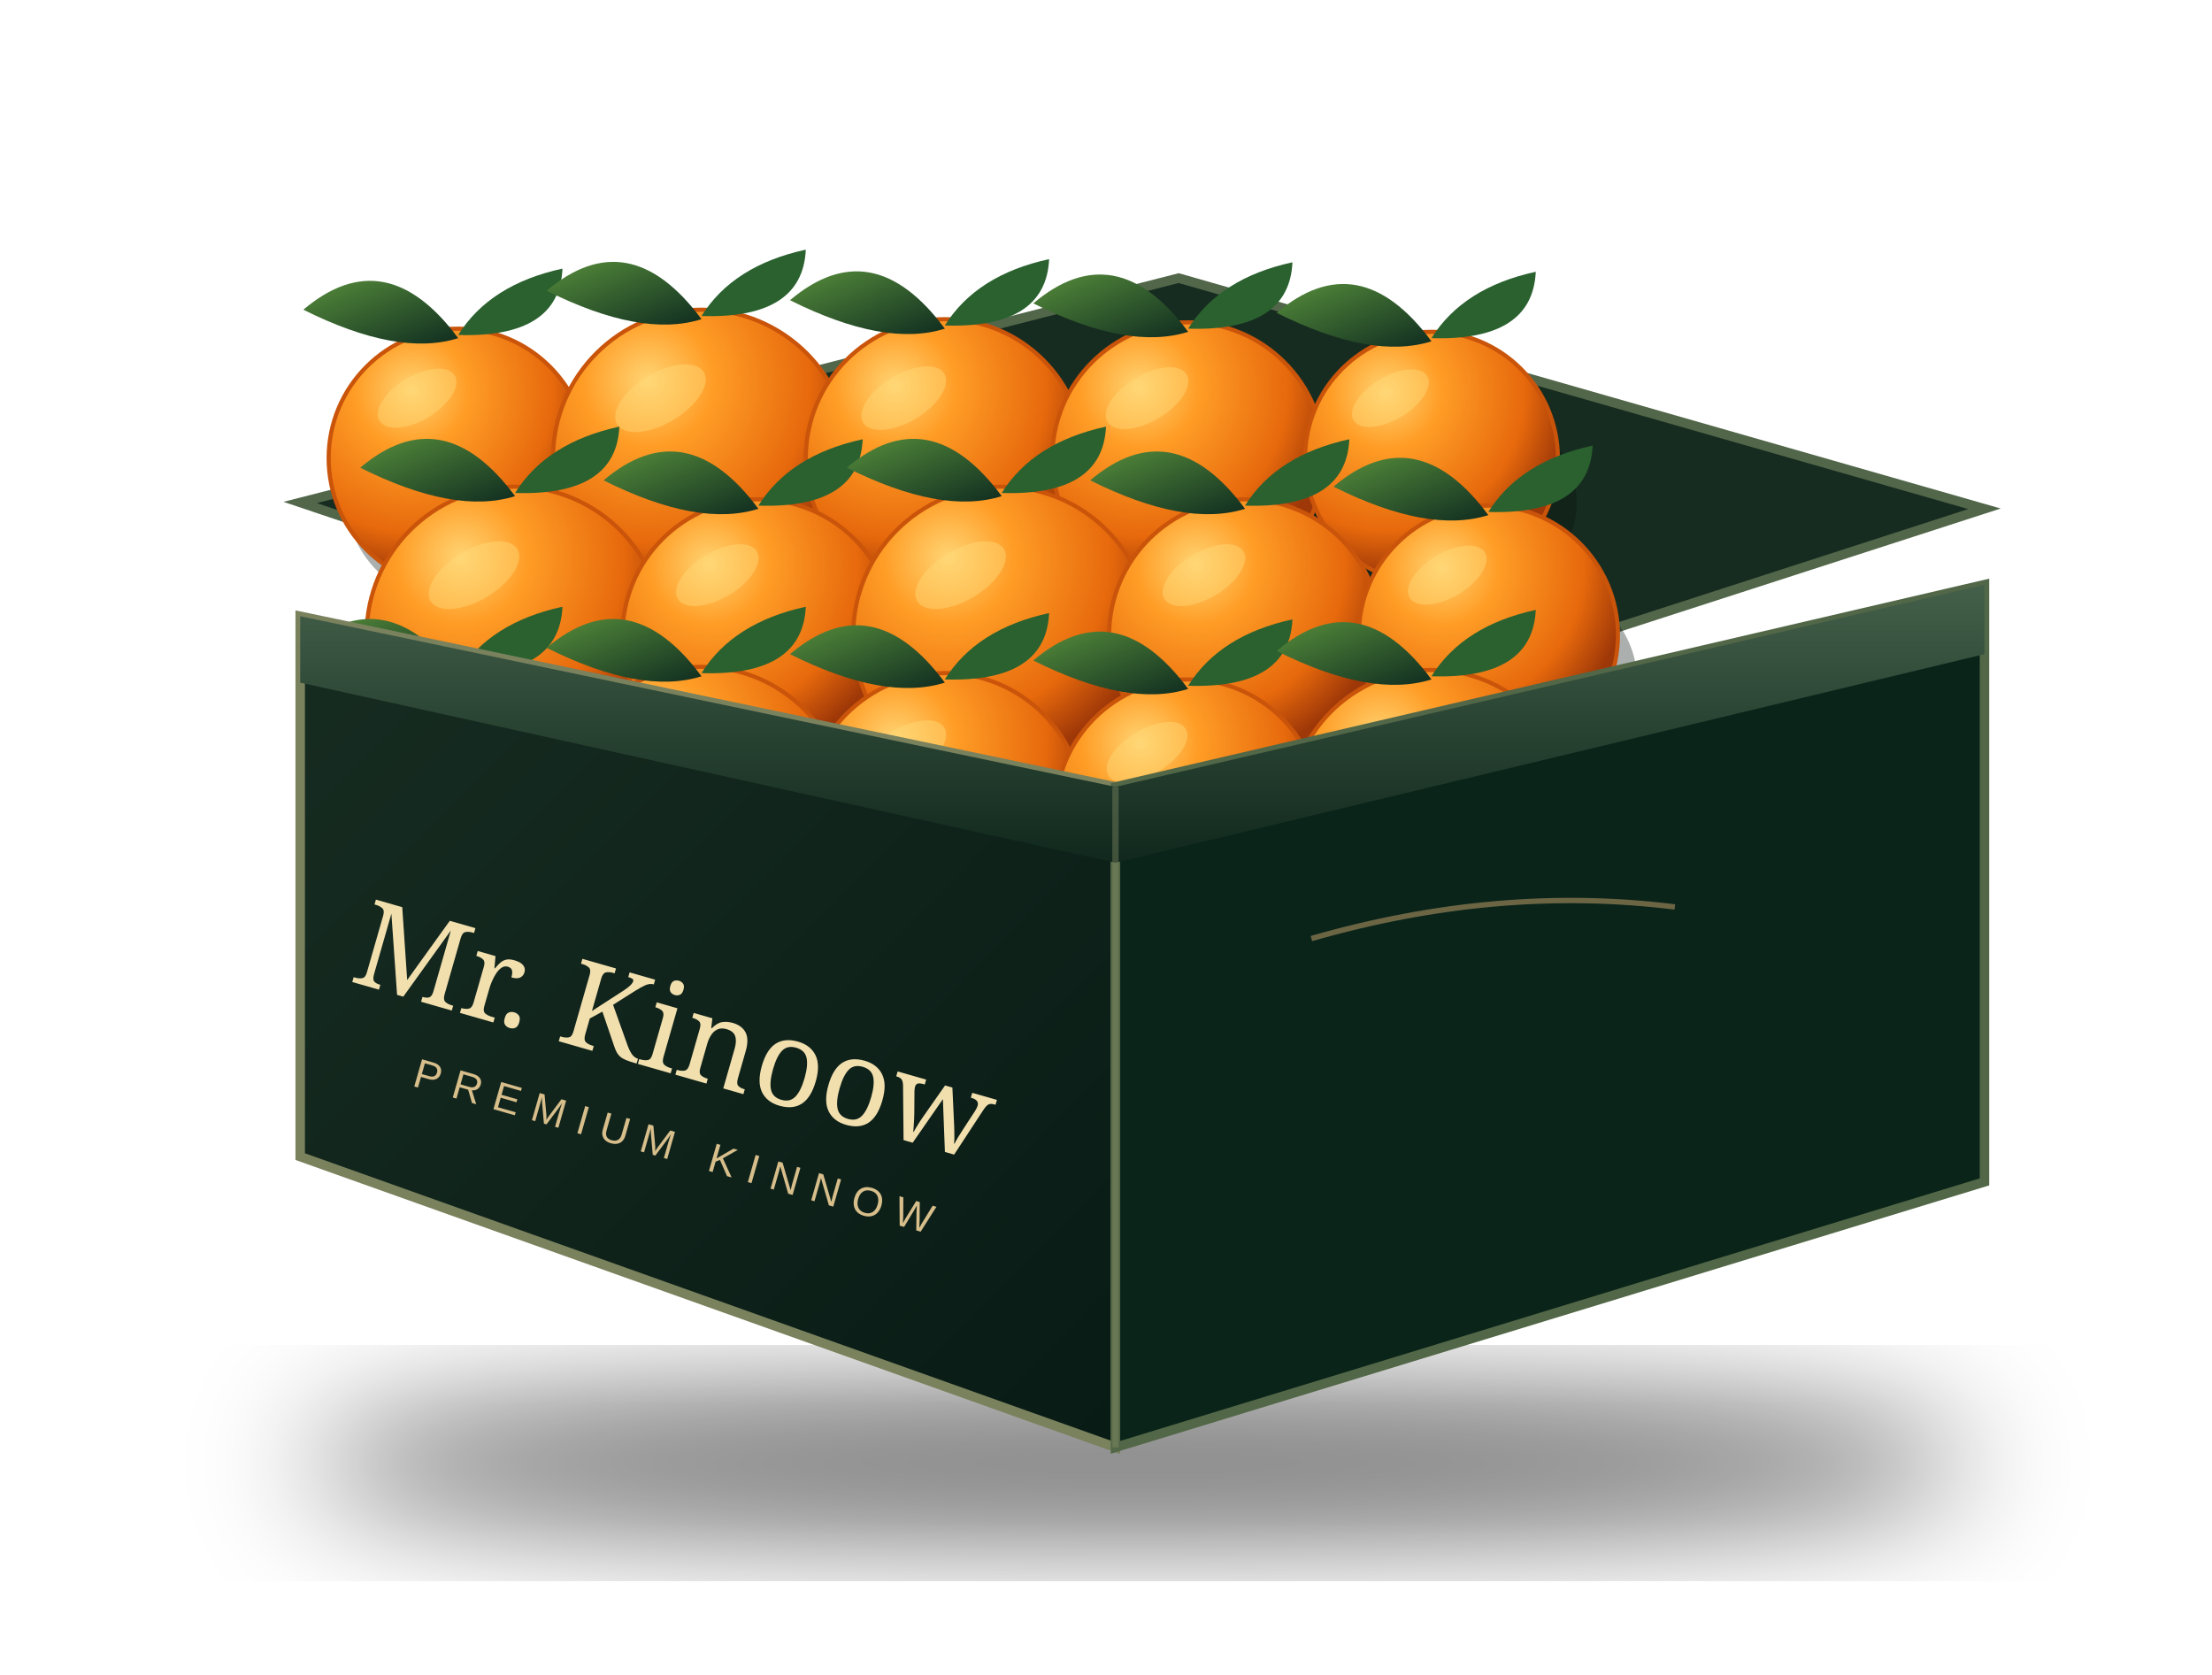
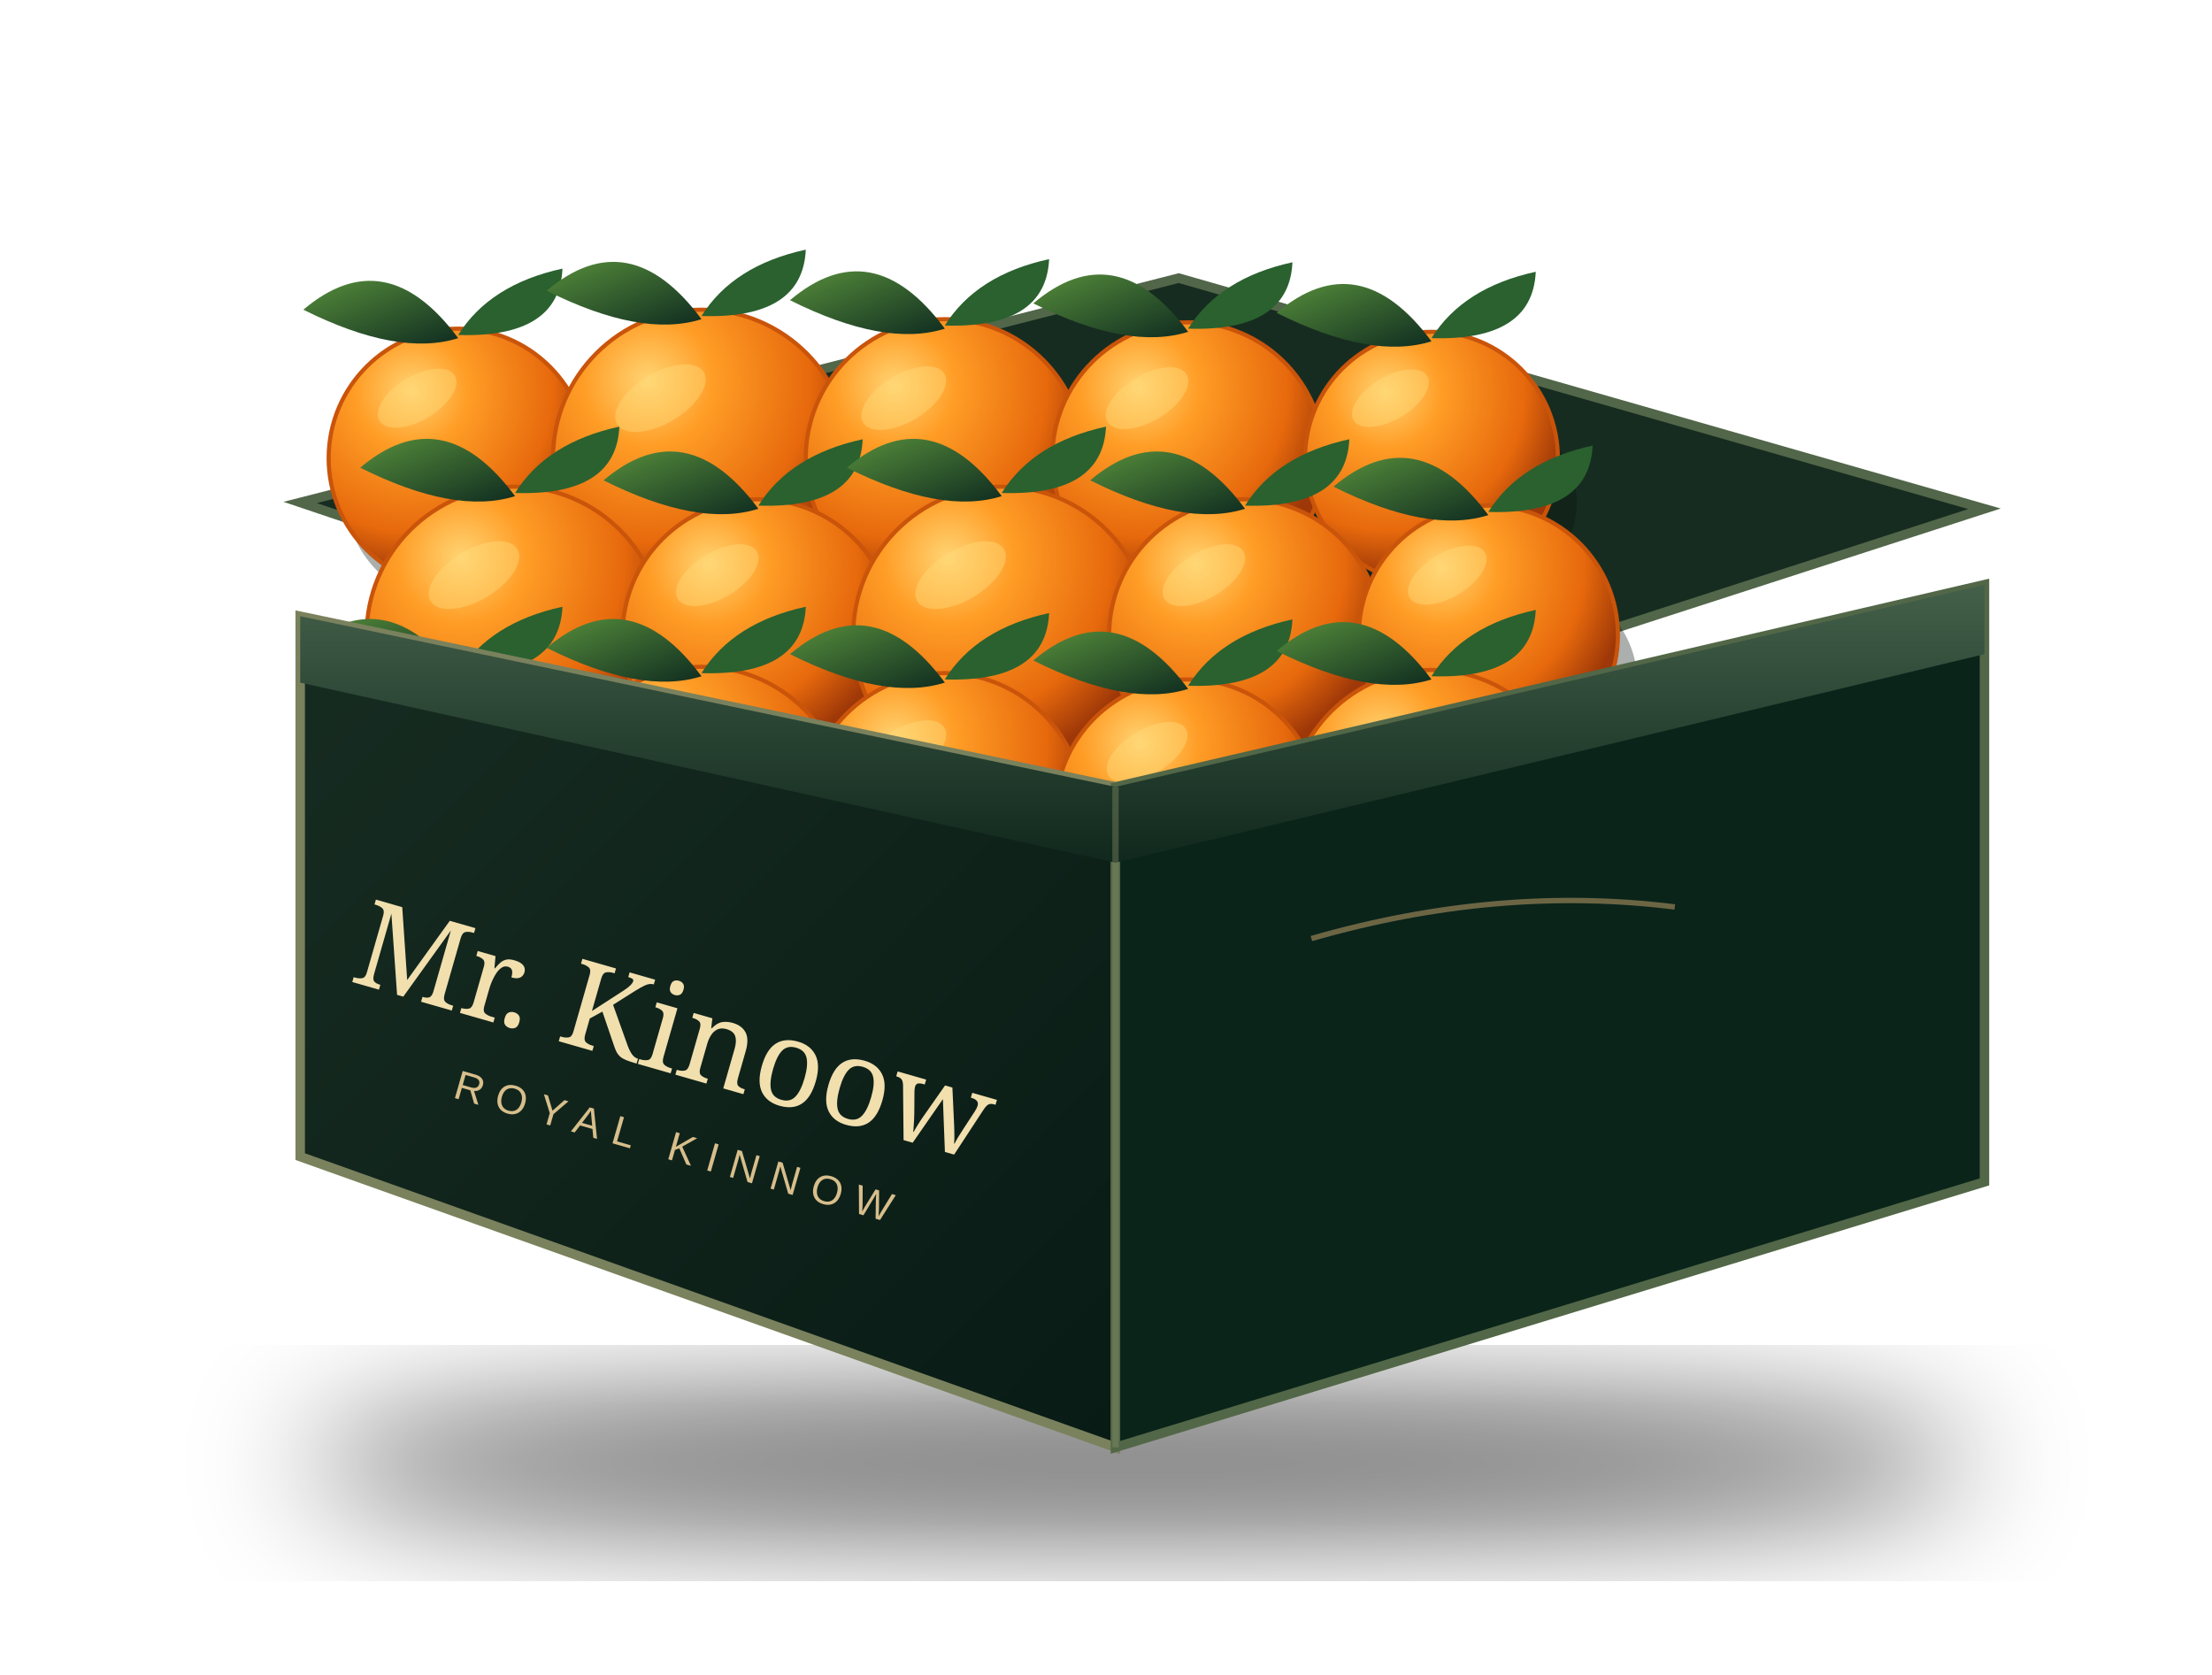
<svg xmlns="http://www.w3.org/2000/svg" width="700" height="530" viewBox="0 0 700 530">
  <defs>
    <radialGradient id="orange" cx="32%" cy="24%" r="73%">
      <stop stop-color="#ffd473" />
      <stop offset=".30" stop-color="#ff9d26" />
      <stop offset=".75" stop-color="#e7690c" />
      <stop offset="1" stop-color="#9f3808" />
    </radialGradient>
    <linearGradient id="leaf" x2="1" y2="1">
      <stop stop-color="#568d3b" />
      <stop offset="1" stop-color="#102d20" />
    </linearGradient>
    <linearGradient id="wall" x1="0" y1="0" x2="1" y2="1">
      <stop stop-color="#172c21" />
      <stop offset="1" stop-color="#081b15" />
    </linearGradient>
    <linearGradient id="rim" x2="0" y2="1">
      <stop stop-color="#44604a" />
      <stop offset="1" stop-color="#10281d" />
    </linearGradient>
    <filter id="shadow">
      <feGaussianBlur stdDeviation="20" />
    </filter>
  </defs>
  <ellipse cx="360" cy="463" rx="265" ry="31" fill="#000" opacity=".48" filter="url(#shadow)" />
  <path d="M95 159 L373 88 628 161 359 248Z" fill="#172c20" stroke="#52664a" stroke-width="3" />
  <g>
    <ellipse cx="151" cy="159" rx="41" ry="34.0" fill="#0a150e" opacity=".34" />
    <circle cx="145" cy="145" r="41" fill="url(#orange)" stroke="#c9540a" stroke-width="1.3" />
    <ellipse cx="132" cy="126" rx="13.9" ry="7.0" transform="rotate(-31 132 126)" fill="#ffda79" opacity=".44" />
    <path d="M145 107 Q122 76 96 98 Q126 113 145 107Z" fill="url(#leaf)" />
    <path d="M145 106 Q155 90 178 85 Q177 107 145 106Z" fill="#2a612f" />
    <ellipse cx="228" cy="159" rx="47" ry="39.0" fill="#0a150e" opacity=".34" />
    <circle cx="222" cy="145" r="47" fill="url(#orange)" stroke="#c9540a" stroke-width="1.3" />
    <ellipse cx="209" cy="126" rx="16.0" ry="8.0" transform="rotate(-31 209 126)" fill="#ffda79" opacity=".44" />
    <path d="M222 101 Q199 70 173 92 Q203 107 222 101Z" fill="url(#leaf)" />
    <path d="M222 100 Q232 84 255 79 Q254 101 222 100Z" fill="#2a612f" />
    <ellipse cx="305" cy="159" rx="44" ry="36.5" fill="#0a150e" opacity=".34" />
    <circle cx="299" cy="145" r="44" fill="url(#orange)" stroke="#c9540a" stroke-width="1.3" />
    <ellipse cx="286" cy="126" rx="15.0" ry="7.5" transform="rotate(-31 286 126)" fill="#ffda79" opacity=".44" />
    <path d="M299 104 Q276 73 250 95 Q280 110 299 104Z" fill="url(#leaf)" />
    <path d="M299 103 Q309 87 332 82 Q331 104 299 103Z" fill="#2a612f" />
    <ellipse cx="382" cy="159" rx="43" ry="35.7" fill="#0a150e" opacity=".34" />
    <circle cx="376" cy="145" r="43" fill="url(#orange)" stroke="#c9540a" stroke-width="1.3" />
    <ellipse cx="363" cy="126" rx="14.6" ry="7.3" transform="rotate(-31 363 126)" fill="#ffda79" opacity=".44" />
    <path d="M376 105 Q353 74 327 96 Q357 111 376 105Z" fill="url(#leaf)" />
    <path d="M376 104 Q386 88 409 83 Q408 105 376 104Z" fill="#2a612f" />
    <ellipse cx="459" cy="159" rx="40" ry="33.2" fill="#0a150e" opacity=".34" />
    <circle cx="453" cy="145" r="40" fill="url(#orange)" stroke="#c9540a" stroke-width="1.3" />
    <ellipse cx="440" cy="126" rx="13.6" ry="6.8" transform="rotate(-31 440 126)" fill="#ffda79" opacity=".44" />
    <path d="M453 108 Q430 77 404 99 Q434 114 453 108Z" fill="url(#leaf)" />
    <path d="M453 107 Q463 91 486 86 Q485 108 453 107Z" fill="#2a612f" />
    <ellipse cx="169" cy="215" rx="47" ry="39.0" fill="#0a150e" opacity=".34" />
    <circle cx="163" cy="201" r="47" fill="url(#orange)" stroke="#c9540a" stroke-width="1.3" />
    <ellipse cx="150" cy="182" rx="16.0" ry="8.0" transform="rotate(-31 150 182)" fill="#ffda79" opacity=".44" />
    <path d="M163 157 Q140 126 114 148 Q144 163 163 157Z" fill="url(#leaf)" />
    <path d="M163 156 Q173 140 196 135 Q195 157 163 156Z" fill="#2a612f" />
    <ellipse cx="246" cy="215" rx="43" ry="35.7" fill="#0a150e" opacity=".34" />
    <circle cx="240" cy="201" r="43" fill="url(#orange)" stroke="#c9540a" stroke-width="1.3" />
    <ellipse cx="227" cy="182" rx="14.6" ry="7.3" transform="rotate(-31 227 182)" fill="#ffda79" opacity=".44" />
    <path d="M240 161 Q217 130 191 152 Q221 167 240 161Z" fill="url(#leaf)" />
    <path d="M240 160 Q250 144 273 139 Q272 161 240 160Z" fill="#2a612f" />
    <ellipse cx="323" cy="215" rx="47" ry="39.0" fill="#0a150e" opacity=".34" />
    <circle cx="317" cy="201" r="47" fill="url(#orange)" stroke="#c9540a" stroke-width="1.3" />
    <ellipse cx="304" cy="182" rx="16.0" ry="8.0" transform="rotate(-31 304 182)" fill="#ffda79" opacity=".44" />
    <path d="M317 157 Q294 126 268 148 Q298 163 317 157Z" fill="url(#leaf)" />
    <path d="M317 156 Q327 140 350 135 Q349 157 317 156Z" fill="#2a612f" />
    <ellipse cx="400" cy="215" rx="43" ry="35.7" fill="#0a150e" opacity=".34" />
    <circle cx="394" cy="201" r="43" fill="url(#orange)" stroke="#c9540a" stroke-width="1.3" />
    <ellipse cx="381" cy="182" rx="14.6" ry="7.3" transform="rotate(-31 381 182)" fill="#ffda79" opacity=".44" />
    <path d="M394 161 Q371 130 345 152 Q375 167 394 161Z" fill="url(#leaf)" />
    <path d="M394 160 Q404 144 427 139 Q426 161 394 160Z" fill="#2a612f" />
    <ellipse cx="477" cy="215" rx="41" ry="34.0" fill="#0a150e" opacity=".34" />
    <circle cx="471" cy="201" r="41" fill="url(#orange)" stroke="#c9540a" stroke-width="1.3" />
    <ellipse cx="458" cy="182" rx="13.9" ry="7.0" transform="rotate(-31 458 182)" fill="#ffda79" opacity=".44" />
    <path d="M471 163 Q448 132 422 154 Q452 169 471 163Z" fill="url(#leaf)" />
    <path d="M471 162 Q481 146 504 141 Q503 163 471 162Z" fill="#2a612f" />
    <ellipse cx="151" cy="271" rx="46" ry="38.2" fill="#0a150e" opacity=".34" />
    <circle cx="145" cy="257" r="46" fill="url(#orange)" stroke="#c9540a" stroke-width="1.3" />
    <ellipse cx="132" cy="238" rx="15.6" ry="7.8" transform="rotate(-31 132 238)" fill="#ffda79" opacity=".44" />
    <path d="M145 214 Q122 183 96 205 Q126 220 145 214Z" fill="url(#leaf)" />
    <path d="M145 213 Q155 197 178 192 Q177 214 145 213Z" fill="#2a612f" />
    <ellipse cx="228" cy="271" rx="46" ry="38.2" fill="#0a150e" opacity=".34" />
    <circle cx="222" cy="257" r="46" fill="url(#orange)" stroke="#c9540a" stroke-width="1.3" />
    <ellipse cx="209" cy="238" rx="15.6" ry="7.8" transform="rotate(-31 209 238)" fill="#ffda79" opacity=".44" />
    <path d="M222 214 Q199 183 173 205 Q203 220 222 214Z" fill="url(#leaf)" />
    <path d="M222 213 Q232 197 255 192 Q254 214 222 213Z" fill="#2a612f" />
    <ellipse cx="305" cy="271" rx="44" ry="36.5" fill="#0a150e" opacity=".34" />
    <circle cx="299" cy="257" r="44" fill="url(#orange)" stroke="#c9540a" stroke-width="1.3" />
    <ellipse cx="286" cy="238" rx="15.0" ry="7.5" transform="rotate(-31 286 238)" fill="#ffda79" opacity=".44" />
    <path d="M299 216 Q276 185 250 207 Q280 222 299 216Z" fill="url(#leaf)" />
    <path d="M299 215 Q309 199 332 194 Q331 216 299 215Z" fill="#2a612f" />
    <ellipse cx="382" cy="271" rx="42" ry="34.9" fill="#0a150e" opacity=".34" />
    <circle cx="376" cy="257" r="42" fill="url(#orange)" stroke="#c9540a" stroke-width="1.3" />
    <ellipse cx="363" cy="238" rx="14.3" ry="7.1" transform="rotate(-31 363 238)" fill="#ffda79" opacity=".44" />
    <path d="M376 218 Q353 187 327 209 Q357 224 376 218Z" fill="url(#leaf)" />
    <path d="M376 217 Q386 201 409 196 Q408 218 376 217Z" fill="#2a612f" />
    <ellipse cx="459" cy="271" rx="45" ry="37.4" fill="#0a150e" opacity=".34" />
    <circle cx="453" cy="257" r="45" fill="url(#orange)" stroke="#c9540a" stroke-width="1.3" />
    <ellipse cx="440" cy="238" rx="15.3" ry="7.7" transform="rotate(-31 440 238)" fill="#ffda79" opacity=".44" />
    <path d="M453 215 Q430 184 404 206 Q434 221 453 215Z" fill="url(#leaf)" />
    <path d="M453 214 Q463 198 486 193 Q485 215 453 214Z" fill="#2a612f" />
    <ellipse cx="169" cy="327" rx="42" ry="34.9" fill="#0a150e" opacity=".34" />
    <circle cx="163" cy="313" r="42" fill="url(#orange)" stroke="#c9540a" stroke-width="1.3" />
    <ellipse cx="150" cy="294" rx="14.3" ry="7.1" transform="rotate(-31 150 294)" fill="#ffda79" opacity=".44" />
    <path d="M163 274 Q140 243 114 265 Q144 280 163 274Z" fill="url(#leaf)" />
    <path d="M163 273 Q173 257 196 252 Q195 274 163 273Z" fill="#2a612f" />
  </g>
  <path d="M95 195 L353 249 353 458 95 366Z" fill="url(#wall)" stroke="#7a815d" stroke-width="3" />
  <path d="M353 249 L628 185 628 374 353 458Z" fill="#0a241a" stroke="#526747" stroke-width="3" />
  <path d="M95 195 L353 249 628 185 628 207 353 273 95 216Z" fill="url(#rim)" />
  <path d="M353 249 L353 458" stroke="#8b8e67" stroke-opacity=".4" stroke-width="2" />
  <text x="210" y="339" fill="#f2dfae" font-family="Georgia,serif" font-size="38" text-anchor="middle" transform="rotate(16 210 339)">Mr. Kinoow</text>
-   <text x="212" y="367" fill="#d7be8b" font-family="Arial,sans-serif" font-size="13" letter-spacing="4" text-anchor="middle" transform="rotate(16 212 367)">PREMIUM KINNOW</text>
+   <text x="212" y="367" fill="#d7be8b" font-family="Arial,sans-serif" font-size="13" letter-spacing="4" text-anchor="middle" transform="rotate(16 212 367)">ROYAL KINNOW</text>
  <path d="M415 297 Q474 280 530 287" stroke="#cda66e" stroke-width="1.7" fill="none" opacity=".5" />
</svg>
